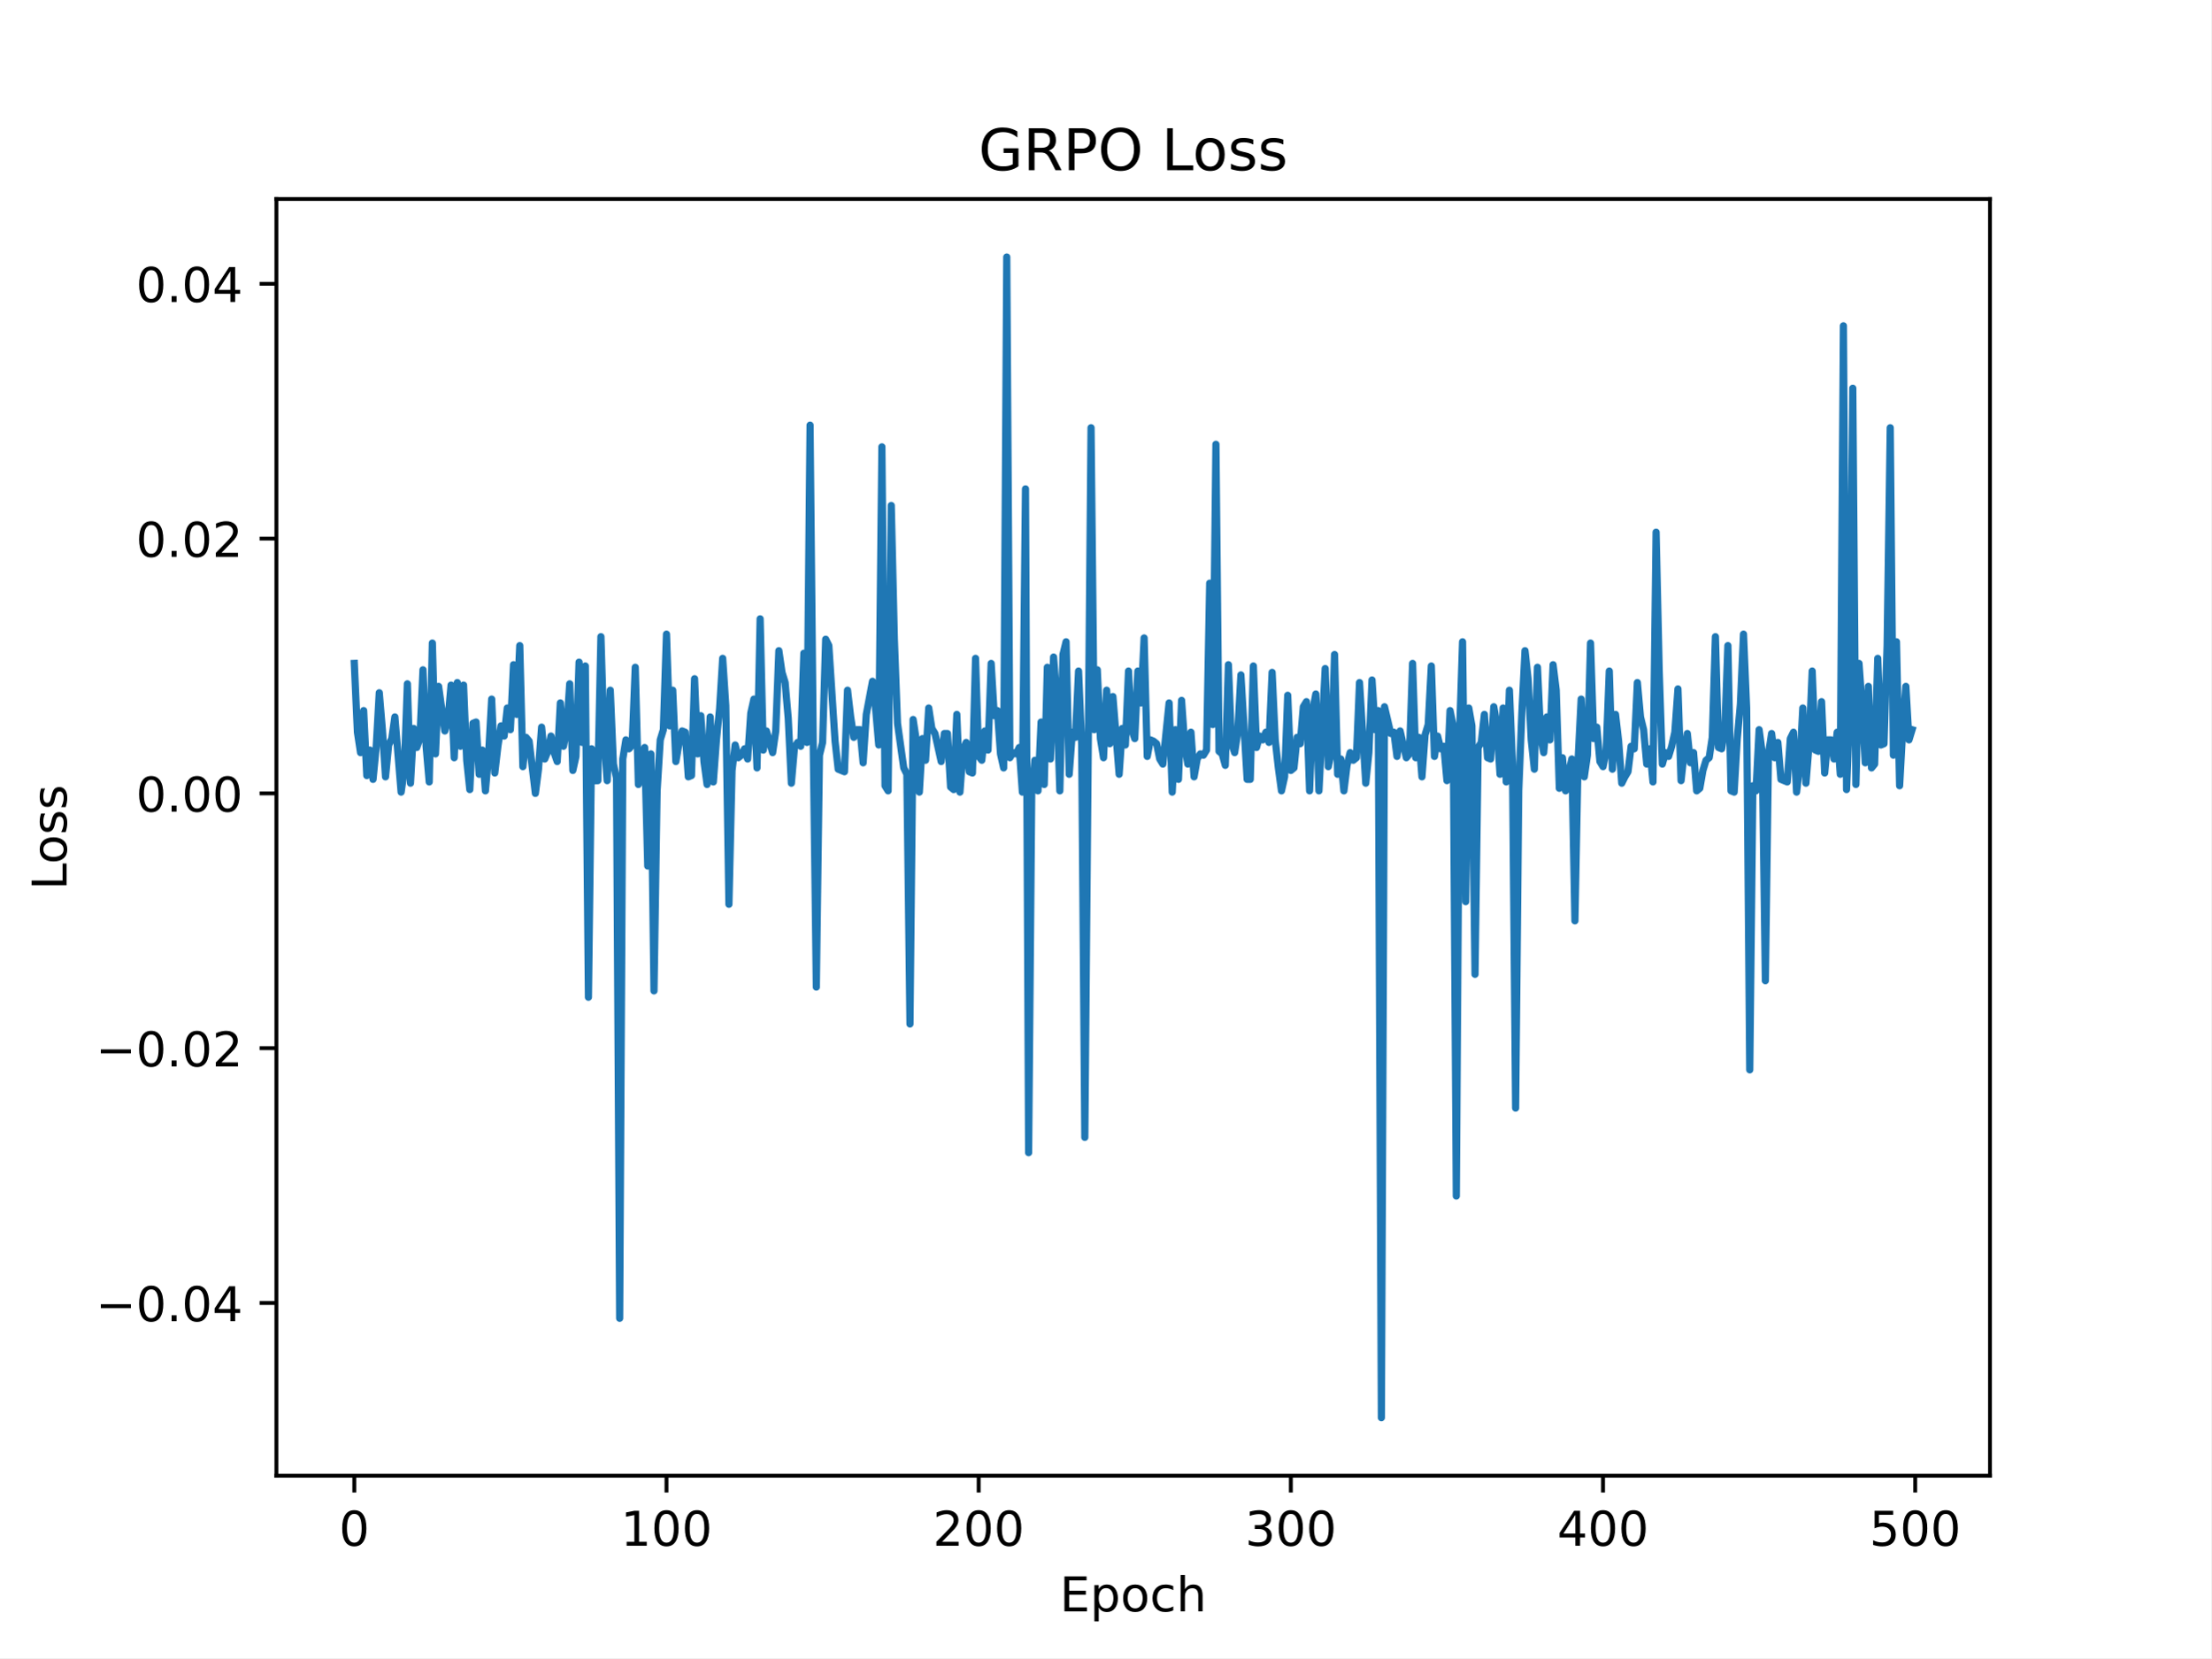
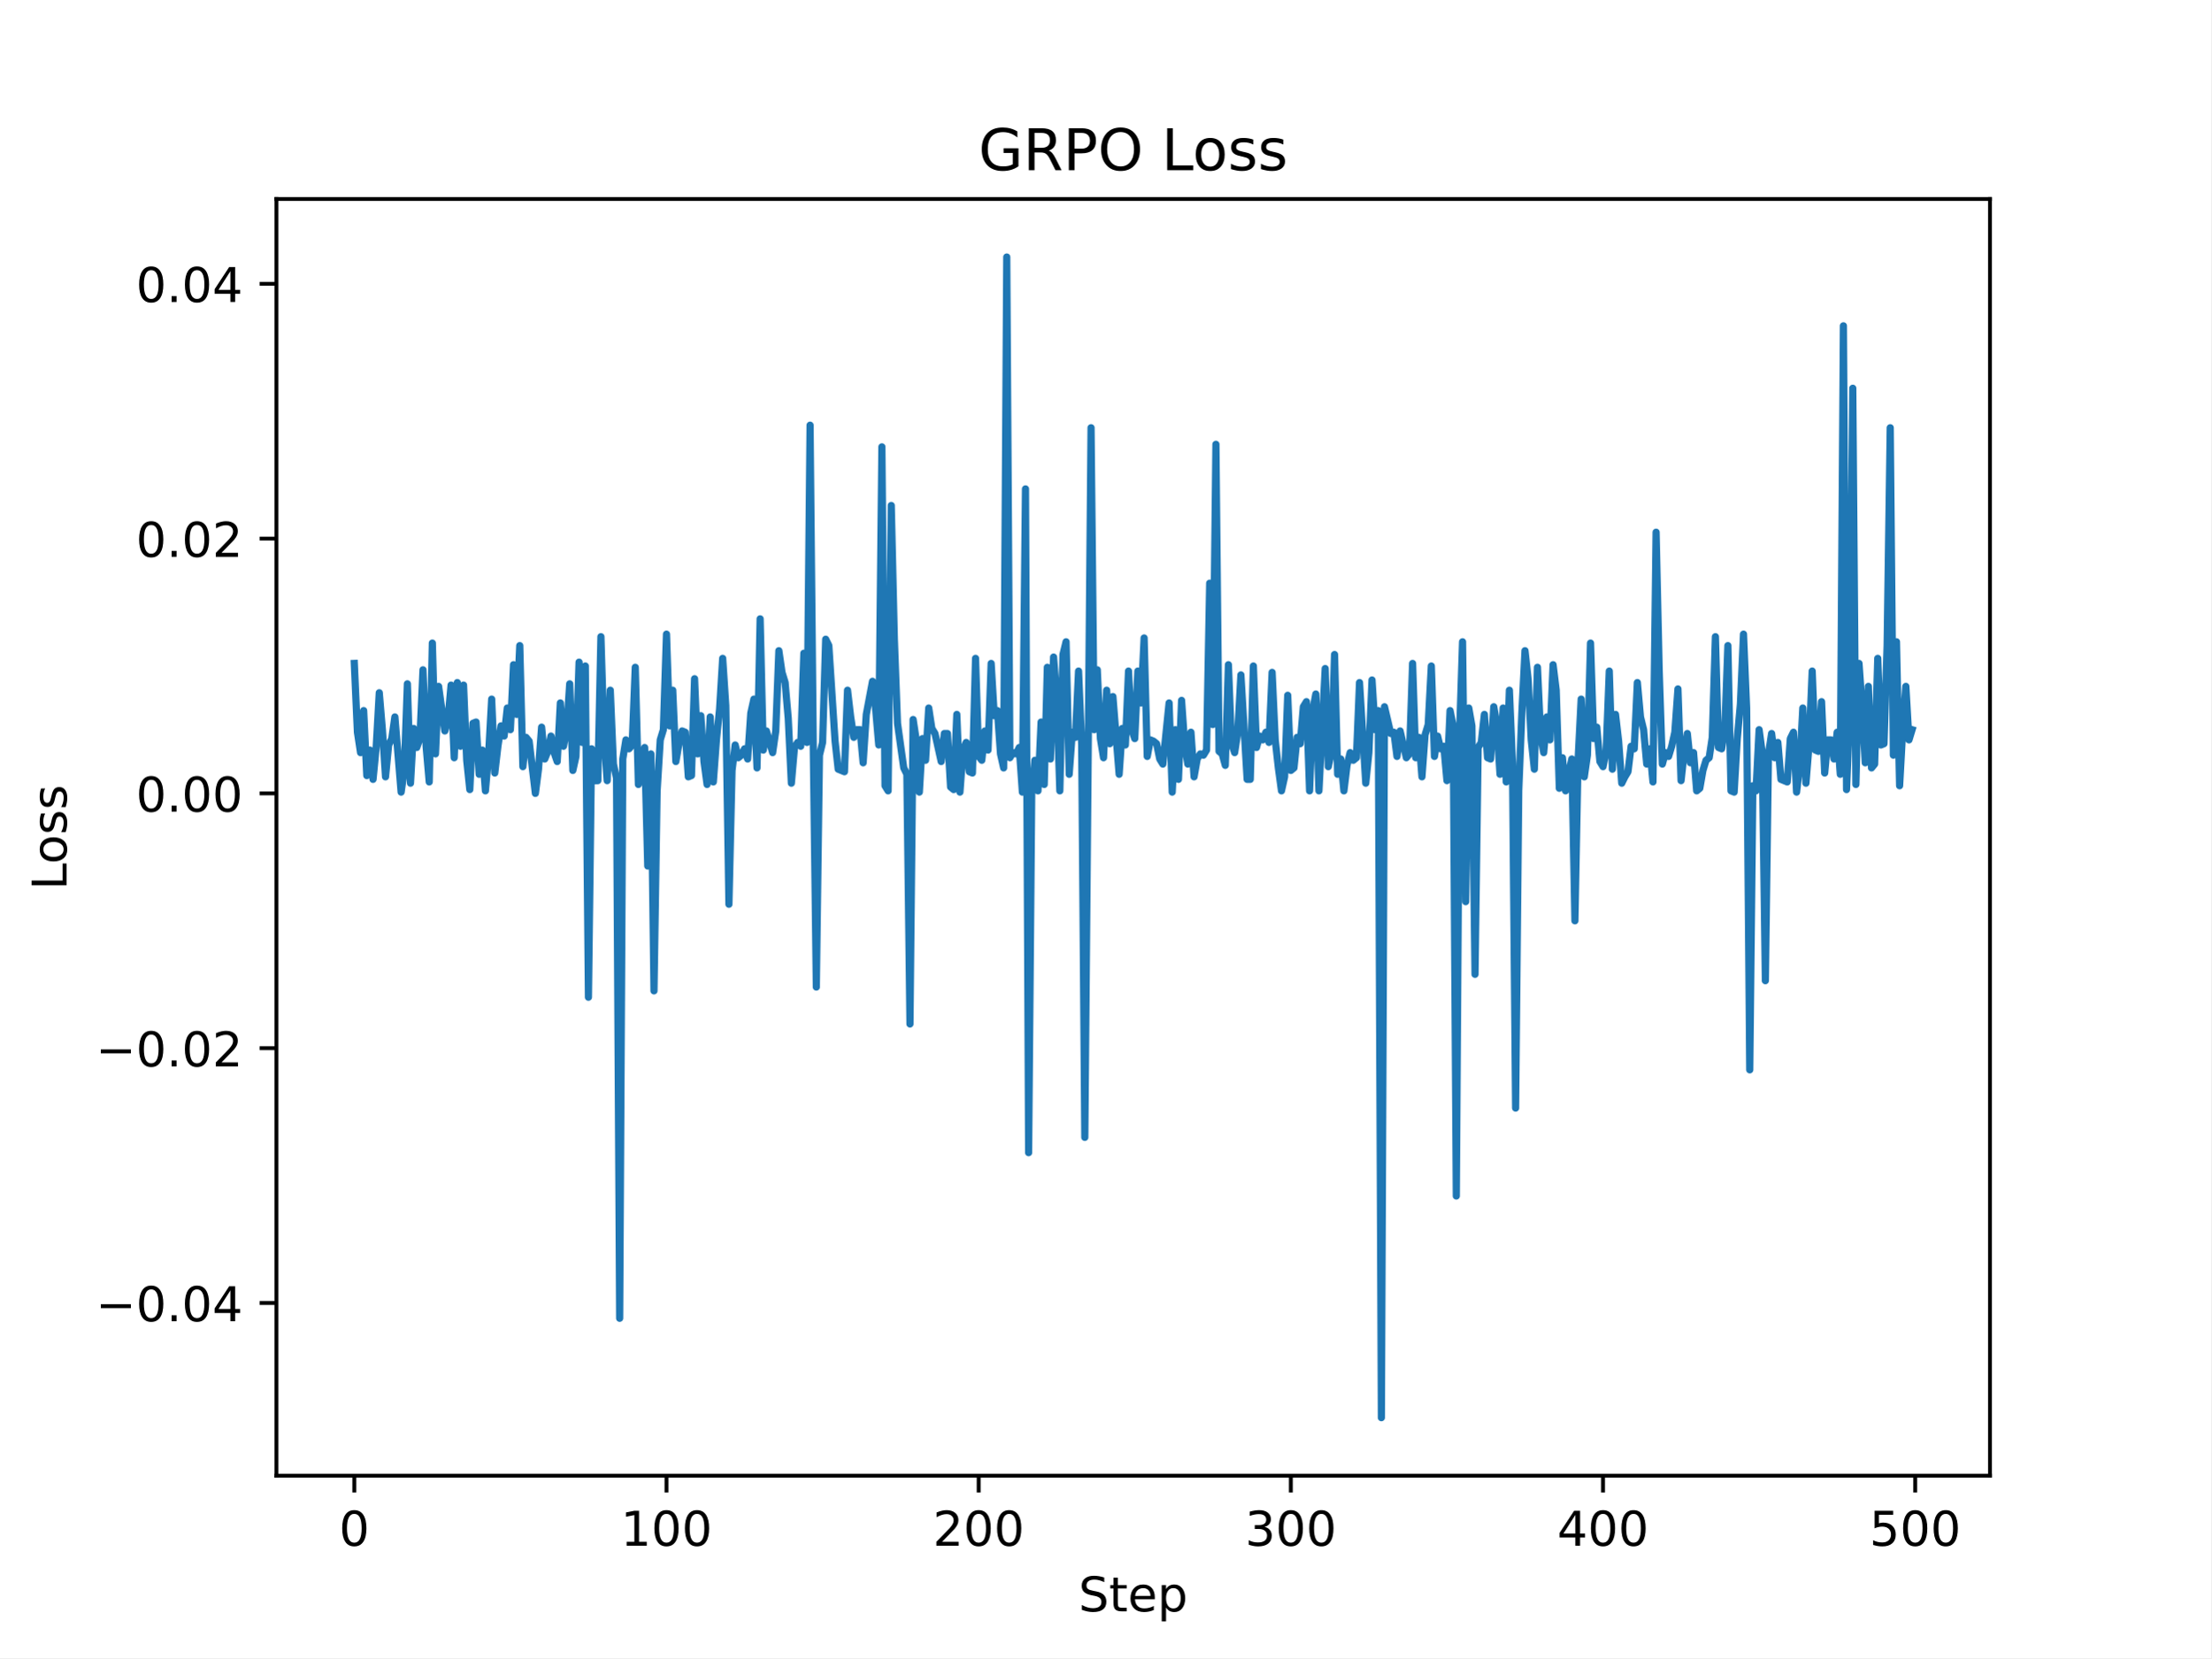
<svg xmlns="http://www.w3.org/2000/svg" xmlns:xlink="http://www.w3.org/1999/xlink" width="460.8pt" height="345.6pt" viewBox="0 0 460.8 345.6" version="1.1">
  <defs>
    <style type="text/css">*{stroke-linejoin: round; stroke-linecap: butt}</style>
  </defs>
  <g id="figure_1">
    <g id="patch_1">
      <path d="M 0 345.6  L 460.8 345.6  L 460.8 0  L 0 0  z " style="fill: #ffffff" />
    </g>
    <g id="axes_1">
      <g id="patch_2">
        <path d="M 57.6 307.584  L 414.72 307.584  L 414.72 41.472  L 57.6 41.472  z " style="fill: #ffffff" />
      </g>
      <g id="matplotlib.axis_1">
        <g id="xtick_1">
          <g id="line2d_1">
            <defs>
-               <path id="m8e7d7ecf5c" d="M 0 0  L 0 3.5  " style="stroke: #000000; stroke-width: 0.8" />
-             </defs>
-             <g>
-               <use xlink:href="#m8e7d7ecf5c" x="73.833" y="307.584" style="stroke: #000000; stroke-width: 0.8" />
+               <path id="m224374b51c" d="M 0 0  L 0 3.5  " style="stroke: #000000; stroke-width: 0.8" />
+             </defs>
+             <g>
+               <use xlink:href="#m224374b51c" x="73.833" y="307.584" style="stroke: #000000; stroke-width: 0.8" />
            </g>
          </g>
          <g id="text_1">
            <g transform="translate(70.65148 322.1824) scale(0.1 -0.1)">
              <defs>
                <path id="DejaVuSans-30" d="M 2034 4250  Q 1547 4250 1301 3770  Q 1056 3291 1056 2328  Q 1056 1369 1301 889  Q 1547 409 2034 409  Q 2525 409 2770 889  Q 3016 1369 3016 2328  Q 3016 3291 2770 3770  Q 2525 4250 2034 4250  z M 2034 4750  Q 2819 4750 3233 4129  Q 3647 3509 3647 2328  Q 3647 1150 3233 529  Q 2819 -91 2034 -91  Q 1250 -91 836 529  Q 422 1150 422 2328  Q 422 3509 836 4129  Q 1250 4750 2034 4750  z " transform="scale(0.015625)" />
              </defs>
              <use xlink:href="#DejaVuSans-30" />
            </g>
          </g>
        </g>
        <g id="xtick_2">
          <g id="line2d_2">
            <g>
-               <use xlink:href="#m8e7d7ecf5c" x="138.894" y="307.584" style="stroke: #000000; stroke-width: 0.8" />
+               <use xlink:href="#m224374b51c" x="138.894" y="307.584" style="stroke: #000000; stroke-width: 0.8" />
            </g>
          </g>
          <g id="text_2">
            <g transform="translate(129.35 322.1824) scale(0.1 -0.1)">
              <defs>
                <path id="DejaVuSans-31" d="M 794 531  L 1825 531  L 1825 4091  L 703 3866  L 703 4441  L 1819 4666  L 2450 4666  L 2450 531  L 3481 531  L 3481 0  L 794 0  L 794 531  z " transform="scale(0.015625)" />
              </defs>
              <use xlink:href="#DejaVuSans-31" />
              <use xlink:href="#DejaVuSans-30" transform="translate(63.62305 0)" />
              <use xlink:href="#DejaVuSans-30" transform="translate(127.2461 0)" />
            </g>
          </g>
        </g>
        <g id="xtick_3">
          <g id="line2d_3">
            <g>
-               <use xlink:href="#m8e7d7ecf5c" x="203.955" y="307.584" style="stroke: #000000; stroke-width: 0.8" />
+               <use xlink:href="#m224374b51c" x="203.955" y="307.584" style="stroke: #000000; stroke-width: 0.8" />
            </g>
          </g>
          <g id="text_3">
            <g transform="translate(194.411 322.1824) scale(0.1 -0.1)">
              <defs>
                <path id="DejaVuSans-32" d="M 1228 531  L 3431 531  L 3431 0  L 469 0  L 469 531  Q 828 903 1448 1529  Q 2069 2156 2228 2338  Q 2531 2678 2651 2914  Q 2772 3150 2772 3378  Q 2772 3750 2511 3984  Q 2250 4219 1831 4219  Q 1534 4219 1204 4116  Q 875 4013 500 3803  L 500 4441  Q 881 4594 1212 4672  Q 1544 4750 1819 4750  Q 2544 4750 2975 4387  Q 3406 4025 3406 3419  Q 3406 3131 3298 2873  Q 3191 2616 2906 2266  Q 2828 2175 2409 1742  Q 1991 1309 1228 531  z " transform="scale(0.015625)" />
              </defs>
              <use xlink:href="#DejaVuSans-32" />
              <use xlink:href="#DejaVuSans-30" transform="translate(63.62305 0)" />
              <use xlink:href="#DejaVuSans-30" transform="translate(127.2461 0)" />
            </g>
          </g>
        </g>
        <g id="xtick_4">
          <g id="line2d_4">
            <g>
-               <use xlink:href="#m8e7d7ecf5c" x="269.016" y="307.584" style="stroke: #000000; stroke-width: 0.8" />
+               <use xlink:href="#m224374b51c" x="269.016" y="307.584" style="stroke: #000000; stroke-width: 0.8" />
            </g>
          </g>
          <g id="text_4">
            <g transform="translate(259.4721 322.1824) scale(0.1 -0.1)">
              <defs>
                <path id="DejaVuSans-33" d="M 2597 2516  Q 3050 2419 3304 2112  Q 3559 1806 3559 1356  Q 3559 666 3084 287  Q 2609 -91 1734 -91  Q 1441 -91 1130 -33  Q 819 25 488 141  L 488 750  Q 750 597 1062 519  Q 1375 441 1716 441  Q 2309 441 2620 675  Q 2931 909 2931 1356  Q 2931 1769 2642 2001  Q 2353 2234 1838 2234  L 1294 2234  L 1294 2753  L 1863 2753  Q 2328 2753 2575 2939  Q 2822 3125 2822 3475  Q 2822 3834 2567 4026  Q 2313 4219 1838 4219  Q 1578 4219 1281 4162  Q 984 4106 628 3988  L 628 4550  Q 988 4650 1302 4700  Q 1616 4750 1894 4750  Q 2613 4750 3031 4423  Q 3450 4097 3450 3541  Q 3450 3153 3228 2886  Q 3006 2619 2597 2516  z " transform="scale(0.015625)" />
              </defs>
              <use xlink:href="#DejaVuSans-33" />
              <use xlink:href="#DejaVuSans-30" transform="translate(63.62305 0)" />
              <use xlink:href="#DejaVuSans-30" transform="translate(127.2461 0)" />
            </g>
          </g>
        </g>
        <g id="xtick_5">
          <g id="line2d_5">
            <g>
-               <use xlink:href="#m8e7d7ecf5c" x="334.077" y="307.584" style="stroke: #000000; stroke-width: 0.8" />
+               <use xlink:href="#m224374b51c" x="334.077" y="307.584" style="stroke: #000000; stroke-width: 0.8" />
            </g>
          </g>
          <g id="text_5">
            <g transform="translate(324.5331 322.1824) scale(0.1 -0.1)">
              <defs>
                <path id="DejaVuSans-34" d="M 2419 4116  L 825 1625  L 2419 1625  L 2419 4116  z M 2253 4666  L 3047 4666  L 3047 1625  L 3713 1625  L 3713 1100  L 3047 1100  L 3047 0  L 2419 0  L 2419 1100  L 313 1100  L 313 1709  L 2253 4666  z " transform="scale(0.015625)" />
              </defs>
              <use xlink:href="#DejaVuSans-34" />
              <use xlink:href="#DejaVuSans-30" transform="translate(63.62305 0)" />
              <use xlink:href="#DejaVuSans-30" transform="translate(127.2461 0)" />
            </g>
          </g>
        </g>
        <g id="xtick_6">
          <g id="line2d_6">
            <g>
-               <use xlink:href="#m8e7d7ecf5c" x="399.138" y="307.584" style="stroke: #000000; stroke-width: 0.8" />
+               <use xlink:href="#m224374b51c" x="399.138" y="307.584" style="stroke: #000000; stroke-width: 0.8" />
            </g>
          </g>
          <g id="text_6">
            <g transform="translate(389.5941 322.1824) scale(0.1 -0.1)">
              <defs>
                <path id="DejaVuSans-35" d="M 691 4666  L 3169 4666  L 3169 4134  L 1269 4134  L 1269 2991  Q 1406 3038 1543 3061  Q 1681 3084 1819 3084  Q 2600 3084 3056 2656  Q 3513 2228 3513 1497  Q 3513 744 3044 326  Q 2575 -91 1722 -91  Q 1428 -91 1123 -41  Q 819 9 494 109  L 494 744  Q 775 591 1075 516  Q 1375 441 1709 441  Q 2250 441 2565 725  Q 2881 1009 2881 1497  Q 2881 1984 2565 2268  Q 2250 2553 1709 2553  Q 1456 2553 1204 2497  Q 953 2441 691 2322  L 691 4666  z " transform="scale(0.015625)" />
              </defs>
              <use xlink:href="#DejaVuSans-35" />
              <use xlink:href="#DejaVuSans-30" transform="translate(63.62305 0)" />
              <use xlink:href="#DejaVuSans-30" transform="translate(127.2461 0)" />
            </g>
          </g>
        </g>
        <g id="text_7">
-           <g transform="translate(220.8491 335.8606) scale(0.1 -0.1)">
-             <defs>
-               <path id="DejaVuSans-45" d="M 628 4666  L 3578 4666  L 3578 4134  L 1259 4134  L 1259 2753  L 3481 2753  L 3481 2222  L 1259 2222  L 1259 531  L 3634 531  L 3634 0  L 628 0  L 628 4666  z " transform="scale(0.015625)" />
+           <g transform="translate(224.7748 335.8606) scale(0.1 -0.1)">
+             <defs>
+               <path id="DejaVuSans-53" d="M 3425 4513  L 3425 3897  Q 3066 4069 2747 4153  Q 2428 4238 2131 4238  Q 1616 4238 1336 4038  Q 1056 3838 1056 3469  Q 1056 3159 1242 3001  Q 1428 2844 1947 2747  L 2328 2669  Q 3034 2534 3370 2195  Q 3706 1856 3706 1288  Q 3706 609 3251 259  Q 2797 -91 1919 -91  Q 1588 -91 1214 -16  Q 841 59 441 206  L 441 856  Q 825 641 1194 531  Q 1563 422 1919 422  Q 2459 422 2753 634  Q 3047 847 3047 1241  Q 3047 1584 2836 1778  Q 2625 1972 2144 2069  L 1759 2144  Q 1053 2284 737 2584  Q 422 2884 422 3419  Q 422 4038 858 4394  Q 1294 4750 2059 4750  Q 2388 4750 2728 4690  Q 3069 4631 3425 4513  z " transform="scale(0.015625)" />
+               <path id="DejaVuSans-74" d="M 1172 4494  L 1172 3500  L 2356 3500  L 2356 3053  L 1172 3053  L 1172 1153  Q 1172 725 1289 603  Q 1406 481 1766 481  L 2356 481  L 2356 0  L 1766 0  Q 1100 0 847 248  Q 594 497 594 1153  L 594 3053  L 172 3053  L 172 3500  L 594 3500  L 594 4494  L 1172 4494  z " transform="scale(0.015625)" />
+               <path id="DejaVuSans-65" d="M 3597 1894  L 3597 1613  L 953 1613  Q 991 1019 1311 708  Q 1631 397 2203 397  Q 2534 397 2845 478  Q 3156 559 3463 722  L 3463 178  Q 3153 47 2828 -22  Q 2503 -91 2169 -91  Q 1331 -91 842 396  Q 353 884 353 1716  Q 353 2575 817 3079  Q 1281 3584 2069 3584  Q 2775 3584 3186 3129  Q 3597 2675 3597 1894  z M 3022 2063  Q 3016 2534 2758 2815  Q 2500 3097 2075 3097  Q 1594 3097 1305 2825  Q 1016 2553 972 2059  L 3022 2063  z " transform="scale(0.015625)" />
              <path id="DejaVuSans-70" d="M 1159 525  L 1159 -1331  L 581 -1331  L 581 3500  L 1159 3500  L 1159 2969  Q 1341 3281 1617 3432  Q 1894 3584 2278 3584  Q 2916 3584 3314 3078  Q 3713 2572 3713 1747  Q 3713 922 3314 415  Q 2916 -91 2278 -91  Q 1894 -91 1617 61  Q 1341 213 1159 525  z M 3116 1747  Q 3116 2381 2855 2742  Q 2594 3103 2138 3103  Q 1681 3103 1420 2742  Q 1159 2381 1159 1747  Q 1159 1113 1420 752  Q 1681 391 2138 391  Q 2594 391 2855 752  Q 3116 1113 3116 1747  z " transform="scale(0.015625)" />
-               <path id="DejaVuSans-6f" d="M 1959 3097  Q 1497 3097 1228 2736  Q 959 2375 959 1747  Q 959 1119 1226 758  Q 1494 397 1959 397  Q 2419 397 2687 759  Q 2956 1122 2956 1747  Q 2956 2369 2687 2733  Q 2419 3097 1959 3097  z M 1959 3584  Q 2709 3584 3137 3096  Q 3566 2609 3566 1747  Q 3566 888 3137 398  Q 2709 -91 1959 -91  Q 1206 -91 779 398  Q 353 888 353 1747  Q 353 2609 779 3096  Q 1206 3584 1959 3584  z " transform="scale(0.015625)" />
-               <path id="DejaVuSans-63" d="M 3122 3366  L 3122 2828  Q 2878 2963 2633 3030  Q 2388 3097 2138 3097  Q 1578 3097 1268 2742  Q 959 2388 959 1747  Q 959 1106 1268 751  Q 1578 397 2138 397  Q 2388 397 2633 464  Q 2878 531 3122 666  L 3122 134  Q 2881 22 2623 -34  Q 2366 -91 2075 -91  Q 1284 -91 818 406  Q 353 903 353 1747  Q 353 2603 823 3093  Q 1294 3584 2113 3584  Q 2378 3584 2631 3529  Q 2884 3475 3122 3366  z " transform="scale(0.015625)" />
-               <path id="DejaVuSans-68" d="M 3513 2113  L 3513 0  L 2938 0  L 2938 2094  Q 2938 2591 2744 2837  Q 2550 3084 2163 3084  Q 1697 3084 1428 2787  Q 1159 2491 1159 1978  L 1159 0  L 581 0  L 581 4863  L 1159 4863  L 1159 2956  Q 1366 3272 1645 3428  Q 1925 3584 2291 3584  Q 2894 3584 3203 3211  Q 3513 2838 3513 2113  z " transform="scale(0.015625)" />
-             </defs>
-             <use xlink:href="#DejaVuSans-45" />
-             <use xlink:href="#DejaVuSans-70" transform="translate(63.18359 0)" />
-             <use xlink:href="#DejaVuSans-6f" transform="translate(126.6602 0)" />
-             <use xlink:href="#DejaVuSans-63" transform="translate(187.8418 0)" />
-             <use xlink:href="#DejaVuSans-68" transform="translate(242.8223 0)" />
+             </defs>
+             <use xlink:href="#DejaVuSans-53" />
+             <use xlink:href="#DejaVuSans-74" transform="translate(63.47656 0)" />
+             <use xlink:href="#DejaVuSans-65" transform="translate(102.6855 0)" />
+             <use xlink:href="#DejaVuSans-70" transform="translate(164.209 0)" />
          </g>
        </g>
      </g>
      <g id="matplotlib.axis_2">
        <g id="ytick_1">
          <g id="line2d_7">
            <defs>
-               <path id="me2e87196b8" d="M 0 0  L -3.5 0  " style="stroke: #000000; stroke-width: 0.8" />
-             </defs>
-             <g>
-               <use xlink:href="#me2e87196b8" x="57.6" y="271.588" style="stroke: #000000; stroke-width: 0.8" />
+               <path id="m649c42a524" d="M 0 0  L -3.5 0  " style="stroke: #000000; stroke-width: 0.8" />
+             </defs>
+             <g>
+               <use xlink:href="#m649c42a524" x="57.6" y="271.588" style="stroke: #000000; stroke-width: 0.8" />
            </g>
          </g>
          <g id="text_8">
            <g transform="translate(19.95469 275.3873) scale(0.1 -0.1)">
              <defs>
                <path id="DejaVuSans-2212" d="M 678 2272  L 4684 2272  L 4684 1741  L 678 1741  L 678 2272  z " transform="scale(0.015625)" />
                <path id="DejaVuSans-2e" d="M 684 794  L 1344 794  L 1344 0  L 684 0  L 684 794  z " transform="scale(0.015625)" />
              </defs>
              <use xlink:href="#DejaVuSans-2212" />
              <use xlink:href="#DejaVuSans-30" transform="translate(83.78906 0)" />
              <use xlink:href="#DejaVuSans-2e" transform="translate(147.4121 0)" />
              <use xlink:href="#DejaVuSans-30" transform="translate(179.1992 0)" />
              <use xlink:href="#DejaVuSans-34" transform="translate(242.8223 0)" />
            </g>
          </g>
        </g>
        <g id="ytick_2">
          <g id="line2d_8">
            <g>
-               <use xlink:href="#me2e87196b8" x="57.6" y="218.477" style="stroke: #000000; stroke-width: 0.8" />
+               <use xlink:href="#m649c42a524" x="57.6" y="218.477" style="stroke: #000000; stroke-width: 0.8" />
            </g>
          </g>
          <g id="text_9">
            <g transform="translate(19.95469 222.2765) scale(0.1 -0.1)">
              <use xlink:href="#DejaVuSans-2212" />
              <use xlink:href="#DejaVuSans-30" transform="translate(83.78906 0)" />
              <use xlink:href="#DejaVuSans-2e" transform="translate(147.4121 0)" />
              <use xlink:href="#DejaVuSans-30" transform="translate(179.1992 0)" />
              <use xlink:href="#DejaVuSans-32" transform="translate(242.8223 0)" />
            </g>
          </g>
        </g>
        <g id="ytick_3">
          <g id="line2d_9">
            <g>
-               <use xlink:href="#me2e87196b8" x="57.6" y="165.366" style="stroke: #000000; stroke-width: 0.8" />
+               <use xlink:href="#m649c42a524" x="57.6" y="165.366" style="stroke: #000000; stroke-width: 0.8" />
            </g>
          </g>
          <g id="text_10">
            <g transform="translate(28.33438 169.1656) scale(0.1 -0.1)">
              <use xlink:href="#DejaVuSans-30" />
              <use xlink:href="#DejaVuSans-2e" transform="translate(63.62305 0)" />
              <use xlink:href="#DejaVuSans-30" transform="translate(95.41016 0)" />
              <use xlink:href="#DejaVuSans-30" transform="translate(159.0332 0)" />
            </g>
          </g>
        </g>
        <g id="ytick_4">
          <g id="line2d_10">
            <g>
-               <use xlink:href="#me2e87196b8" x="57.6" y="112.256" style="stroke: #000000; stroke-width: 0.8" />
+               <use xlink:href="#m649c42a524" x="57.6" y="112.256" style="stroke: #000000; stroke-width: 0.8" />
            </g>
          </g>
          <g id="text_11">
            <g transform="translate(28.33438 116.0547) scale(0.1 -0.1)">
              <use xlink:href="#DejaVuSans-30" />
              <use xlink:href="#DejaVuSans-2e" transform="translate(63.62305 0)" />
              <use xlink:href="#DejaVuSans-30" transform="translate(95.41016 0)" />
              <use xlink:href="#DejaVuSans-32" transform="translate(159.0332 0)" />
            </g>
          </g>
        </g>
        <g id="ytick_5">
          <g id="line2d_11">
            <g>
-               <use xlink:href="#me2e87196b8" x="57.6" y="59.145" style="stroke: #000000; stroke-width: 0.8" />
+               <use xlink:href="#m649c42a524" x="57.6" y="59.145" style="stroke: #000000; stroke-width: 0.8" />
            </g>
          </g>
          <g id="text_12">
            <g transform="translate(28.33438 62.94386) scale(0.1 -0.1)">
              <use xlink:href="#DejaVuSans-30" />
              <use xlink:href="#DejaVuSans-2e" transform="translate(63.62305 0)" />
              <use xlink:href="#DejaVuSans-30" transform="translate(95.41016 0)" />
              <use xlink:href="#DejaVuSans-34" transform="translate(159.0332 0)" />
            </g>
          </g>
        </g>
        <g id="text_13">
          <g transform="translate(13.875 185.4952) rotate(-90) scale(0.1 -0.1)">
            <defs>
              <path id="DejaVuSans-4c" d="M 628 4666  L 1259 4666  L 1259 531  L 3531 531  L 3531 0  L 628 0  L 628 4666  z " transform="scale(0.015625)" />
+               <path id="DejaVuSans-6f" d="M 1959 3097  Q 1497 3097 1228 2736  Q 959 2375 959 1747  Q 959 1119 1226 758  Q 1494 397 1959 397  Q 2419 397 2687 759  Q 2956 1122 2956 1747  Q 2956 2369 2687 2733  Q 2419 3097 1959 3097  z M 1959 3584  Q 2709 3584 3137 3096  Q 3566 2609 3566 1747  Q 3566 888 3137 398  Q 2709 -91 1959 -91  Q 1206 -91 779 398  Q 353 888 353 1747  Q 353 2609 779 3096  Q 1206 3584 1959 3584  z " transform="scale(0.015625)" />
              <path id="DejaVuSans-73" d="M 2834 3397  L 2834 2853  Q 2591 2978 2328 3040  Q 2066 3103 1784 3103  Q 1356 3103 1142 2972  Q 928 2841 928 2578  Q 928 2378 1081 2264  Q 1234 2150 1697 2047  L 1894 2003  Q 2506 1872 2764 1633  Q 3022 1394 3022 966  Q 3022 478 2636 193  Q 2250 -91 1575 -91  Q 1294 -91 989 -36  Q 684 19 347 128  L 347 722  Q 666 556 975 473  Q 1284 391 1588 391  Q 1994 391 2212 530  Q 2431 669 2431 922  Q 2431 1156 2273 1281  Q 2116 1406 1581 1522  L 1381 1569  Q 847 1681 609 1914  Q 372 2147 372 2553  Q 372 3047 722 3315  Q 1072 3584 1716 3584  Q 2034 3584 2315 3537  Q 2597 3491 2834 3397  z " transform="scale(0.015625)" />
            </defs>
            <use xlink:href="#DejaVuSans-4c" />
            <use xlink:href="#DejaVuSans-6f" transform="translate(53.96289 0)" />
            <use xlink:href="#DejaVuSans-73" transform="translate(115.1445 0)" />
            <use xlink:href="#DejaVuSans-73" transform="translate(167.2441 0)" />
          </g>
        </g>
      </g>
      <g id="line2d_12">
-         <path d="M 73.833 138.28  L 74.483 152.62  L 75.134 156.869  L 75.785 148.105  L 76.435 161.649  L 77.086 156.338  L 77.736 162.445  L 78.387 155.806  L 79.038 144.388  L 79.688 152.089  L 80.339 161.914  L 80.989 155.275  L 81.64 153.948  L 82.291 149.433  L 83.592 165.101  L 84.242 160.586  L 84.893 142.529  L 85.544 163.242  L 86.194 151.823  L 86.845 155.806  L 87.496 153.948  L 88.146 139.608  L 88.797 155.541  L 89.447 162.976  L 90.098 134.031  L 90.749 157.134  L 91.399 143.06  L 92.7 152.354  L 93.351 149.964  L 94.002 142.794  L 94.652 157.931  L 95.303 142.263  L 95.953 155.541  L 96.604 142.794  L 97.255 158.462  L 97.905 164.57  L 98.556 150.761  L 99.207 150.495  L 99.857 161.383  L 100.508 156.338  L 101.158 164.835  L 101.809 157.4  L 102.46 145.715  L 103.11 161.118  L 103.761 155.541  L 104.411 151.292  L 105.062 153.416  L 105.713 147.574  L 106.363 152.089  L 107.014 138.545  L 107.664 148.902  L 108.315 134.562  L 108.966 159.79  L 109.616 153.682  L 110.267 154.479  L 111.568 165.366  L 112.219 160.321  L 112.869 151.558  L 113.52 158.196  L 114.171 156.603  L 114.821 153.416  L 115.472 156.869  L 116.122 158.728  L 116.773 146.512  L 117.424 155.541  L 118.074 152.089  L 118.725 142.529  L 119.375 160.586  L 120.026 157.665  L 120.677 138.014  L 121.327 154.744  L 121.978 138.811  L 122.629 207.855  L 123.279 156.072  L 123.93 162.711  L 124.58 162.711  L 125.231 132.703  L 125.882 153.948  L 126.532 162.711  L 127.183 143.856  L 127.833 159.259  L 128.484 162.18  L 129.135 274.775  L 129.785 158.196  L 130.436 154.213  L 131.086 156.072  L 131.737 155.275  L 132.388 139.076  L 133.038 163.507  L 134.339 155.806  L 134.99 180.503  L 135.641 157.134  L 136.291 206.527  L 136.942 164.835  L 137.593 154.213  L 138.243 152.089  L 138.894 132.172  L 139.544 151.292  L 140.195 143.856  L 140.846 158.728  L 141.496 155.01  L 142.147 152.354  L 142.797 152.62  L 143.448 161.914  L 144.099 161.649  L 144.749 141.466  L 145.4 157.134  L 146.05 149.168  L 146.701 158.728  L 147.352 163.507  L 148.002 149.433  L 148.653 162.976  L 149.304 154.213  L 149.954 147.84  L 150.605 137.218  L 151.255 147.043  L 151.906 188.47  L 152.557 160.586  L 153.207 155.275  L 153.858 157.931  L 154.508 157.4  L 155.159 156.072  L 155.81 158.196  L 156.46 148.636  L 157.111 145.715  L 157.761 160.055  L 158.412 128.985  L 159.063 156.338  L 159.713 152.354  L 161.015 156.869  L 161.665 152.354  L 162.316 135.624  L 162.966 140.139  L 163.617 142.263  L 164.268 149.699  L 164.918 163.242  L 165.569 155.806  L 166.219 154.744  L 166.87 155.541  L 167.521 136.155  L 168.171 154.744  L 168.822 88.621  L 169.472 154.479  L 170.123 205.731  L 170.774 157.4  L 171.424 154.744  L 172.075 133.234  L 172.725 134.562  L 174.027 154.479  L 174.677 160.321  L 175.979 160.852  L 176.629 143.856  L 177.28 149.433  L 177.93 153.682  L 178.581 152.089  L 179.232 152.089  L 179.882 158.993  L 180.533 148.902  L 181.834 141.998  L 182.485 147.84  L 183.135 155.275  L 183.786 93.136  L 184.436 163.773  L 185.087 164.835  L 185.738 105.351  L 186.388 133.234  L 187.039 150.761  L 188.34 160.055  L 188.991 161.383  L 189.641 213.432  L 190.292 149.964  L 190.943 154.213  L 191.593 165.101  L 192.244 153.948  L 192.894 158.462  L 193.545 147.574  L 194.196 151.823  L 194.846 152.885  L 196.147 158.728  L 196.798 152.885  L 197.449 152.885  L 198.099 164.039  L 198.75 164.57  L 199.401 148.902  L 200.051 165.101  L 200.702 156.338  L 201.352 154.744  L 202.003 160.852  L 202.654 161.118  L 203.304 137.218  L 203.955 157.665  L 204.605 158.462  L 205.256 152.354  L 205.907 156.338  L 206.557 138.28  L 207.208 149.168  L 207.858 148.105  L 208.509 157.134  L 209.16 160.055  L 209.81 53.568  L 210.461 157.931  L 211.112 156.869  L 211.762 157.134  L 212.413 155.806  L 213.063 165.101  L 213.714 101.899  L 214.365 240.253  L 215.015 164.835  L 215.666 158.462  L 216.316 164.835  L 216.967 150.495  L 217.618 163.507  L 218.268 139.076  L 218.919 158.196  L 219.569 136.952  L 220.22 145.45  L 220.871 164.835  L 221.521 136.421  L 222.172 133.765  L 222.822 161.383  L 223.473 152.62  L 224.124 153.682  L 224.774 139.873  L 225.425 155.275  L 226.076 237.066  L 227.377 89.152  L 228.027 152.089  L 228.678 139.608  L 229.329 153.948  L 229.979 157.931  L 230.63 143.856  L 231.28 155.01  L 231.931 145.184  L 233.232 161.383  L 233.883 151.823  L 234.533 155.275  L 235.184 139.873  L 235.835 152.089  L 236.485 153.948  L 237.136 139.873  L 237.787 146.512  L 238.437 132.969  L 239.088 157.665  L 239.738 154.213  L 240.389 154.479  L 241.04 155.01  L 241.69 158.196  L 242.341 159.259  L 243.642 146.512  L 244.293 165.101  L 244.943 152.089  L 245.594 162.445  L 246.244 145.981  L 246.895 155.275  L 247.546 159.259  L 248.196 152.62  L 248.847 161.914  L 249.498 158.196  L 250.148 157.134  L 250.799 157.4  L 251.449 156.338  L 252.1 121.55  L 252.751 151.026  L 253.401 92.604  L 254.052 156.603  L 254.702 157.134  L 255.353 159.524  L 256.004 138.545  L 256.654 155.01  L 257.305 156.869  L 257.955 152.62  L 258.606 140.67  L 259.907 162.445  L 260.558 162.445  L 261.208 138.811  L 261.859 155.806  L 262.51 153.416  L 263.16 154.213  L 263.811 152.62  L 264.462 154.744  L 265.112 140.139  L 265.763 154.213  L 266.413 160.055  L 267.064 164.835  L 267.715 161.914  L 268.365 144.919  L 269.016 160.586  L 269.666 160.055  L 270.317 153.682  L 270.968 155.01  L 271.618 147.309  L 272.269 146.246  L 272.919 164.835  L 273.57 148.105  L 274.221 144.653  L 274.871 164.835  L 276.173 139.342  L 276.823 159.79  L 277.474 156.869  L 278.124 136.421  L 278.775 161.383  L 279.426 158.196  L 280.076 164.835  L 280.727 159.524  L 281.377 156.869  L 282.028 158.462  L 282.679 157.931  L 283.329 142.263  L 284.63 163.242  L 285.281 156.869  L 285.932 141.732  L 286.582 152.089  L 287.233 148.105  L 287.884 295.488  L 288.534 147.309  L 289.835 152.885  L 290.486 152.62  L 291.137 157.665  L 291.787 152.354  L 293.088 157.931  L 293.739 157.134  L 294.39 138.28  L 295.04 157.931  L 295.691 153.682  L 296.341 161.914  L 296.992 153.151  L 297.643 151.026  L 298.293 138.811  L 298.944 157.665  L 299.595 153.416  L 300.245 156.072  L 300.896 155.541  L 301.546 162.711  L 302.197 148.105  L 302.848 151.292  L 303.498 249.282  L 304.149 153.948  L 304.799 133.765  L 305.45 187.938  L 306.101 147.574  L 306.751 151.292  L 307.402 203.075  L 308.052 155.806  L 308.703 154.744  L 309.354 148.902  L 310.004 157.931  L 310.655 158.196  L 311.305 147.309  L 311.956 151.026  L 312.607 161.383  L 313.257 147.574  L 313.908 162.976  L 314.559 143.856  L 315.209 158.993  L 315.86 230.958  L 316.51 164.835  L 317.161 148.636  L 317.812 135.624  L 318.462 141.466  L 319.113 154.213  L 319.763 160.321  L 320.414 139.076  L 321.065 153.151  L 321.715 156.869  L 322.366 149.433  L 323.016 154.213  L 323.667 138.545  L 324.318 143.856  L 324.968 164.304  L 325.619 157.931  L 326.27 164.835  L 326.92 161.118  L 327.571 158.196  L 328.221 191.922  L 328.872 158.462  L 329.523 145.715  L 330.173 161.914  L 330.824 157.4  L 331.474 134.031  L 332.125 153.948  L 332.776 151.558  L 333.426 158.728  L 334.077 159.79  L 334.727 156.603  L 335.378 139.873  L 336.029 160.321  L 336.679 148.902  L 337.33 154.479  L 337.981 163.242  L 338.631 161.914  L 339.282 160.852  L 339.932 155.541  L 340.583 156.072  L 341.234 142.263  L 341.884 149.433  L 342.535 152.089  L 343.185 159.259  L 343.836 156.072  L 344.487 162.976  L 345.137 110.928  L 345.788 139.873  L 346.438 159.259  L 347.089 156.869  L 347.74 157.665  L 348.39 155.541  L 349.041 152.62  L 349.691 143.591  L 350.342 162.711  L 350.993 156.869  L 351.643 152.885  L 352.294 158.993  L 352.945 156.869  L 353.595 164.835  L 354.246 164.304  L 354.896 160.586  L 355.547 158.462  L 356.198 157.931  L 356.848 153.682  L 357.499 132.703  L 358.149 155.806  L 358.8 156.072  L 359.451 152.089  L 360.101 134.562  L 360.752 164.835  L 361.402 165.101  L 362.053 153.948  L 362.704 146.778  L 363.354 132.172  L 364.005 147.574  L 364.656 222.992  L 365.306 163.773  L 365.957 164.835  L 366.607 152.089  L 367.258 156.869  L 367.909 204.403  L 368.559 157.134  L 369.21 152.885  L 369.86 157.931  L 370.511 154.744  L 371.162 162.445  L 372.463 162.976  L 373.113 153.948  L 373.764 152.62  L 374.415 165.101  L 375.065 159.524  L 375.716 147.574  L 376.367 163.242  L 377.017 155.275  L 377.668 139.873  L 378.318 156.338  L 378.969 156.603  L 379.62 146.246  L 380.27 161.118  L 380.921 154.213  L 381.571 154.213  L 382.222 158.196  L 382.873 152.62  L 383.523 161.383  L 384.174 67.908  L 384.824 164.57  L 385.475 148.902  L 386.126 80.92  L 386.776 163.507  L 387.427 138.28  L 388.078 147.309  L 388.728 158.993  L 389.379 143.06  L 390.029 160.055  L 390.68 159.259  L 391.331 137.218  L 391.981 155.275  L 392.632 155.01  L 393.282 134.562  L 393.933 89.152  L 394.584 157.4  L 395.234 133.765  L 395.885 163.773  L 396.535 152.089  L 397.186 143.06  L 397.837 154.213  L 398.487 152.089  L 398.487 152.089  " clip-path="url(#p1d020c9490)" style="fill: none; stroke: #1f77b4; stroke-width: 1.5; stroke-linecap: square" />
+         <path d="M 73.833 138.28  L 74.483 152.62  L 75.134 156.869  L 75.785 148.105  L 76.435 161.649  L 77.086 156.338  L 77.736 162.445  L 78.387 155.806  L 79.038 144.388  L 79.688 152.089  L 80.339 161.914  L 80.989 155.275  L 81.64 153.948  L 82.291 149.433  L 83.592 165.101  L 84.242 160.586  L 84.893 142.529  L 85.544 163.242  L 86.194 151.823  L 86.845 155.806  L 87.496 153.948  L 88.146 139.608  L 88.797 155.541  L 89.447 162.976  L 90.098 134.031  L 90.749 157.134  L 91.399 143.06  L 92.7 152.354  L 93.351 149.964  L 94.002 142.794  L 94.652 157.931  L 95.303 142.263  L 95.953 155.541  L 96.604 142.794  L 97.255 158.462  L 97.905 164.57  L 98.556 150.761  L 99.207 150.495  L 99.857 161.383  L 100.508 156.338  L 101.158 164.835  L 101.809 157.4  L 102.46 145.715  L 103.11 161.118  L 103.761 155.541  L 104.411 151.292  L 105.062 153.416  L 105.713 147.574  L 106.363 152.089  L 107.014 138.545  L 107.664 148.902  L 108.315 134.562  L 108.966 159.79  L 109.616 153.682  L 110.267 154.479  L 111.568 165.366  L 112.219 160.321  L 112.869 151.558  L 113.52 158.196  L 114.171 156.603  L 114.821 153.416  L 115.472 156.869  L 116.122 158.728  L 116.773 146.512  L 117.424 155.541  L 118.074 152.089  L 118.725 142.529  L 119.375 160.586  L 120.026 157.665  L 120.677 138.014  L 121.327 154.744  L 121.978 138.811  L 122.629 207.855  L 123.279 156.072  L 123.93 162.711  L 124.58 162.711  L 125.231 132.703  L 125.882 153.948  L 126.532 162.711  L 127.183 143.856  L 127.833 159.259  L 128.484 162.18  L 129.135 274.775  L 129.785 158.196  L 130.436 154.213  L 131.086 156.072  L 131.737 155.275  L 132.388 139.076  L 133.038 163.507  L 134.339 155.806  L 134.99 180.503  L 135.641 157.134  L 136.291 206.527  L 136.942 164.835  L 137.593 154.213  L 138.243 152.089  L 138.894 132.172  L 139.544 151.292  L 140.195 143.856  L 140.846 158.728  L 141.496 155.01  L 142.147 152.354  L 142.797 152.62  L 143.448 161.914  L 144.099 161.649  L 144.749 141.466  L 145.4 157.134  L 146.05 149.168  L 146.701 158.728  L 147.352 163.507  L 148.002 149.433  L 148.653 162.976  L 149.304 154.213  L 149.954 147.84  L 150.605 137.218  L 151.255 147.043  L 151.906 188.47  L 152.557 160.586  L 153.207 155.275  L 153.858 157.931  L 154.508 157.4  L 155.159 156.072  L 155.81 158.196  L 156.46 148.636  L 157.111 145.715  L 157.761 160.055  L 158.412 128.985  L 159.063 156.338  L 159.713 152.354  L 161.015 156.869  L 161.665 152.354  L 162.316 135.624  L 162.966 140.139  L 163.617 142.263  L 164.268 149.699  L 164.918 163.242  L 165.569 155.806  L 166.219 154.744  L 166.87 155.541  L 167.521 136.155  L 168.171 154.744  L 168.822 88.621  L 169.472 154.479  L 170.123 205.731  L 170.774 157.4  L 171.424 154.744  L 172.075 133.234  L 172.725 134.562  L 174.027 154.479  L 174.677 160.321  L 175.979 160.852  L 176.629 143.856  L 177.28 149.433  L 177.93 153.682  L 178.581 152.089  L 179.232 152.089  L 179.882 158.993  L 180.533 148.902  L 181.834 141.998  L 182.485 147.84  L 183.135 155.275  L 183.786 93.136  L 184.436 163.773  L 185.087 164.835  L 185.738 105.351  L 186.388 133.234  L 187.039 150.761  L 188.34 160.055  L 188.991 161.383  L 189.641 213.432  L 190.292 149.964  L 190.943 154.213  L 191.593 165.101  L 192.244 153.948  L 192.894 158.462  L 193.545 147.574  L 194.196 151.823  L 194.846 152.885  L 196.147 158.728  L 196.798 152.885  L 197.449 152.885  L 198.099 164.039  L 198.75 164.57  L 199.401 148.902  L 200.051 165.101  L 200.702 156.338  L 201.352 154.744  L 202.003 160.852  L 202.654 161.118  L 203.304 137.218  L 203.955 157.665  L 204.605 158.462  L 205.256 152.354  L 205.907 156.338  L 206.557 138.28  L 207.208 149.168  L 207.858 148.105  L 208.509 157.134  L 209.16 160.055  L 209.81 53.568  L 210.461 157.931  L 211.112 156.869  L 211.762 157.134  L 212.413 155.806  L 213.063 165.101  L 213.714 101.899  L 214.365 240.253  L 215.015 164.835  L 215.666 158.462  L 216.316 164.835  L 216.967 150.495  L 217.618 163.507  L 218.268 139.076  L 218.919 158.196  L 219.569 136.952  L 220.22 145.45  L 220.871 164.835  L 221.521 136.421  L 222.172 133.765  L 222.822 161.383  L 223.473 152.62  L 224.124 153.682  L 224.774 139.873  L 225.425 155.275  L 226.076 237.066  L 227.377 89.152  L 228.027 152.089  L 228.678 139.608  L 229.329 153.948  L 229.979 157.931  L 230.63 143.856  L 231.28 155.01  L 231.931 145.184  L 233.232 161.383  L 233.883 151.823  L 234.533 155.275  L 235.184 139.873  L 235.835 152.089  L 236.485 153.948  L 237.136 139.873  L 237.787 146.512  L 238.437 132.969  L 239.088 157.665  L 239.738 154.213  L 240.389 154.479  L 241.04 155.01  L 241.69 158.196  L 242.341 159.259  L 243.642 146.512  L 244.293 165.101  L 244.943 152.089  L 245.594 162.445  L 246.244 145.981  L 246.895 155.275  L 247.546 159.259  L 248.196 152.62  L 248.847 161.914  L 249.498 158.196  L 250.148 157.134  L 250.799 157.4  L 251.449 156.338  L 252.1 121.55  L 252.751 151.026  L 253.401 92.604  L 254.052 156.603  L 254.702 157.134  L 255.353 159.524  L 256.004 138.545  L 256.654 155.01  L 257.305 156.869  L 257.955 152.62  L 258.606 140.67  L 259.907 162.445  L 260.558 162.445  L 261.208 138.811  L 261.859 155.806  L 262.51 153.416  L 263.16 154.213  L 263.811 152.62  L 264.462 154.744  L 265.112 140.139  L 265.763 154.213  L 266.413 160.055  L 267.064 164.835  L 267.715 161.914  L 268.365 144.919  L 269.016 160.586  L 269.666 160.055  L 270.317 153.682  L 270.968 155.01  L 271.618 147.309  L 272.269 146.246  L 272.919 164.835  L 273.57 148.105  L 274.221 144.653  L 274.871 164.835  L 276.173 139.342  L 276.823 159.79  L 277.474 156.869  L 278.124 136.421  L 278.775 161.383  L 279.426 158.196  L 280.076 164.835  L 280.727 159.524  L 281.377 156.869  L 282.028 158.462  L 282.679 157.931  L 283.329 142.263  L 284.63 163.242  L 285.281 156.869  L 285.932 141.732  L 286.582 152.089  L 287.233 148.105  L 287.884 295.488  L 288.534 147.309  L 289.835 152.885  L 290.486 152.62  L 291.137 157.665  L 291.787 152.354  L 293.088 157.931  L 293.739 157.134  L 294.39 138.28  L 295.04 157.931  L 295.691 153.682  L 296.341 161.914  L 296.992 153.151  L 297.643 151.026  L 298.293 138.811  L 298.944 157.665  L 299.595 153.416  L 300.245 156.072  L 300.896 155.541  L 301.546 162.711  L 302.197 148.105  L 302.848 151.292  L 303.498 249.282  L 304.149 153.948  L 304.799 133.765  L 305.45 187.938  L 306.101 147.574  L 306.751 151.292  L 307.402 203.075  L 308.052 155.806  L 308.703 154.744  L 309.354 148.902  L 310.004 157.931  L 310.655 158.196  L 311.305 147.309  L 311.956 151.026  L 312.607 161.383  L 313.257 147.574  L 313.908 162.976  L 314.559 143.856  L 315.209 158.993  L 315.86 230.958  L 316.51 164.835  L 317.161 148.636  L 317.812 135.624  L 318.462 141.466  L 319.113 154.213  L 319.763 160.321  L 320.414 139.076  L 321.065 153.151  L 321.715 156.869  L 322.366 149.433  L 323.016 154.213  L 323.667 138.545  L 324.318 143.856  L 324.968 164.304  L 325.619 157.931  L 326.27 164.835  L 326.92 161.118  L 327.571 158.196  L 328.221 191.922  L 328.872 158.462  L 329.523 145.715  L 330.173 161.914  L 330.824 157.4  L 331.474 134.031  L 332.125 153.948  L 332.776 151.558  L 333.426 158.728  L 334.077 159.79  L 334.727 156.603  L 335.378 139.873  L 336.029 160.321  L 336.679 148.902  L 337.33 154.479  L 337.981 163.242  L 338.631 161.914  L 339.282 160.852  L 339.932 155.541  L 340.583 156.072  L 341.234 142.263  L 341.884 149.433  L 342.535 152.089  L 343.185 159.259  L 343.836 156.072  L 344.487 162.976  L 345.137 110.928  L 345.788 139.873  L 346.438 159.259  L 347.089 156.869  L 347.74 157.665  L 348.39 155.541  L 349.041 152.62  L 349.691 143.591  L 350.342 162.711  L 350.993 156.869  L 351.643 152.885  L 352.294 158.993  L 352.945 156.869  L 353.595 164.835  L 354.246 164.304  L 354.896 160.586  L 355.547 158.462  L 356.198 157.931  L 356.848 153.682  L 357.499 132.703  L 358.149 155.806  L 358.8 156.072  L 359.451 152.089  L 360.101 134.562  L 360.752 164.835  L 361.402 165.101  L 362.053 153.948  L 362.704 146.778  L 363.354 132.172  L 364.005 147.574  L 364.656 222.992  L 365.306 163.773  L 365.957 164.835  L 366.607 152.089  L 367.258 156.869  L 367.909 204.403  L 368.559 157.134  L 369.21 152.885  L 369.86 157.931  L 370.511 154.744  L 371.162 162.445  L 372.463 162.976  L 373.113 153.948  L 373.764 152.62  L 374.415 165.101  L 375.065 159.524  L 375.716 147.574  L 376.367 163.242  L 377.017 155.275  L 377.668 139.873  L 378.318 156.338  L 378.969 156.603  L 379.62 146.246  L 380.27 161.118  L 380.921 154.213  L 381.571 154.213  L 382.222 158.196  L 382.873 152.62  L 383.523 161.383  L 384.174 67.908  L 384.824 164.57  L 385.475 148.902  L 386.126 80.92  L 386.776 163.507  L 387.427 138.28  L 388.078 147.309  L 388.728 158.993  L 389.379 143.06  L 390.029 160.055  L 390.68 159.259  L 391.331 137.218  L 391.981 155.275  L 392.632 155.01  L 393.282 134.562  L 393.933 89.152  L 394.584 157.4  L 395.234 133.765  L 395.885 163.773  L 396.535 152.089  L 397.186 143.06  L 397.837 154.213  L 398.487 152.089  L 398.487 152.089  " clip-path="url(#p7982e4df4e)" style="fill: none; stroke: #1f77b4; stroke-width: 1.5; stroke-linecap: square" />
      </g>
      <g id="patch_3">
        <path d="M 57.6 307.584  L 57.6 41.472  " style="fill: none; stroke: #000000; stroke-width: 0.8; stroke-linejoin: miter; stroke-linecap: square" />
      </g>
      <g id="patch_4">
        <path d="M 414.72 307.584  L 414.72 41.472  " style="fill: none; stroke: #000000; stroke-width: 0.8; stroke-linejoin: miter; stroke-linecap: square" />
      </g>
      <g id="patch_5">
        <path d="M 57.6 307.584  L 414.72 307.584  " style="fill: none; stroke: #000000; stroke-width: 0.8; stroke-linejoin: miter; stroke-linecap: square" />
      </g>
      <g id="patch_6">
        <path d="M 57.6 41.472  L 414.72 41.472  " style="fill: none; stroke: #000000; stroke-width: 0.8; stroke-linejoin: miter; stroke-linecap: square" />
      </g>
      <g id="text_14">
        <g transform="translate(203.9334 35.472) scale(0.12 -0.12)">
          <defs>
            <path id="DejaVuSans-47" d="M 3809 666  L 3809 1919  L 2778 1919  L 2778 2438  L 4434 2438  L 4434 434  Q 4069 175 3628 42  Q 3188 -91 2688 -91  Q 1594 -91 976 548  Q 359 1188 359 2328  Q 359 3472 976 4111  Q 1594 4750 2688 4750  Q 3144 4750 3555 4637  Q 3966 4525 4313 4306  L 4313 3634  Q 3963 3931 3569 4081  Q 3175 4231 2741 4231  Q 1884 4231 1454 3753  Q 1025 3275 1025 2328  Q 1025 1384 1454 906  Q 1884 428 2741 428  Q 3075 428 3337 486  Q 3600 544 3809 666  z " transform="scale(0.015625)" />
            <path id="DejaVuSans-52" d="M 2841 2188  Q 3044 2119 3236 1894  Q 3428 1669 3622 1275  L 4263 0  L 3584 0  L 2988 1197  Q 2756 1666 2539 1819  Q 2322 1972 1947 1972  L 1259 1972  L 1259 0  L 628 0  L 628 4666  L 2053 4666  Q 2853 4666 3247 4331  Q 3641 3997 3641 3322  Q 3641 2881 3436 2590  Q 3231 2300 2841 2188  z M 1259 4147  L 1259 2491  L 2053 2491  Q 2509 2491 2742 2702  Q 2975 2913 2975 3322  Q 2975 3731 2742 3939  Q 2509 4147 2053 4147  L 1259 4147  z " transform="scale(0.015625)" />
            <path id="DejaVuSans-50" d="M 1259 4147  L 1259 2394  L 2053 2394  Q 2494 2394 2734 2622  Q 2975 2850 2975 3272  Q 2975 3691 2734 3919  Q 2494 4147 2053 4147  L 1259 4147  z M 628 4666  L 2053 4666  Q 2838 4666 3239 4311  Q 3641 3956 3641 3272  Q 3641 2581 3239 2228  Q 2838 1875 2053 1875  L 1259 1875  L 1259 0  L 628 0  L 628 4666  z " transform="scale(0.015625)" />
            <path id="DejaVuSans-4f" d="M 2522 4238  Q 1834 4238 1429 3725  Q 1025 3213 1025 2328  Q 1025 1447 1429 934  Q 1834 422 2522 422  Q 3209 422 3611 934  Q 4013 1447 4013 2328  Q 4013 3213 3611 3725  Q 3209 4238 2522 4238  z M 2522 4750  Q 3503 4750 4090 4092  Q 4678 3434 4678 2328  Q 4678 1225 4090 567  Q 3503 -91 2522 -91  Q 1538 -91 948 565  Q 359 1222 359 2328  Q 359 3434 948 4092  Q 1538 4750 2522 4750  z " transform="scale(0.015625)" />
            <path id="DejaVuSans-20" transform="scale(0.015625)" />
          </defs>
          <use xlink:href="#DejaVuSans-47" />
          <use xlink:href="#DejaVuSans-52" transform="translate(77.49023 0)" />
          <use xlink:href="#DejaVuSans-50" transform="translate(146.9727 0)" />
          <use xlink:href="#DejaVuSans-4f" transform="translate(207.2754 0)" />
          <use xlink:href="#DejaVuSans-20" transform="translate(285.9863 0)" />
          <use xlink:href="#DejaVuSans-4c" transform="translate(317.7734 0)" />
          <use xlink:href="#DejaVuSans-6f" transform="translate(371.7363 0)" />
          <use xlink:href="#DejaVuSans-73" transform="translate(432.918 0)" />
          <use xlink:href="#DejaVuSans-73" transform="translate(485.0176 0)" />
        </g>
      </g>
    </g>
  </g>
  <defs>
-     <clipPath id="p1d020c9490">
+     <clipPath id="p7982e4df4e">
      <rect x="57.6" y="41.472" width="357.12" height="266.112" />
    </clipPath>
  </defs>
</svg>
